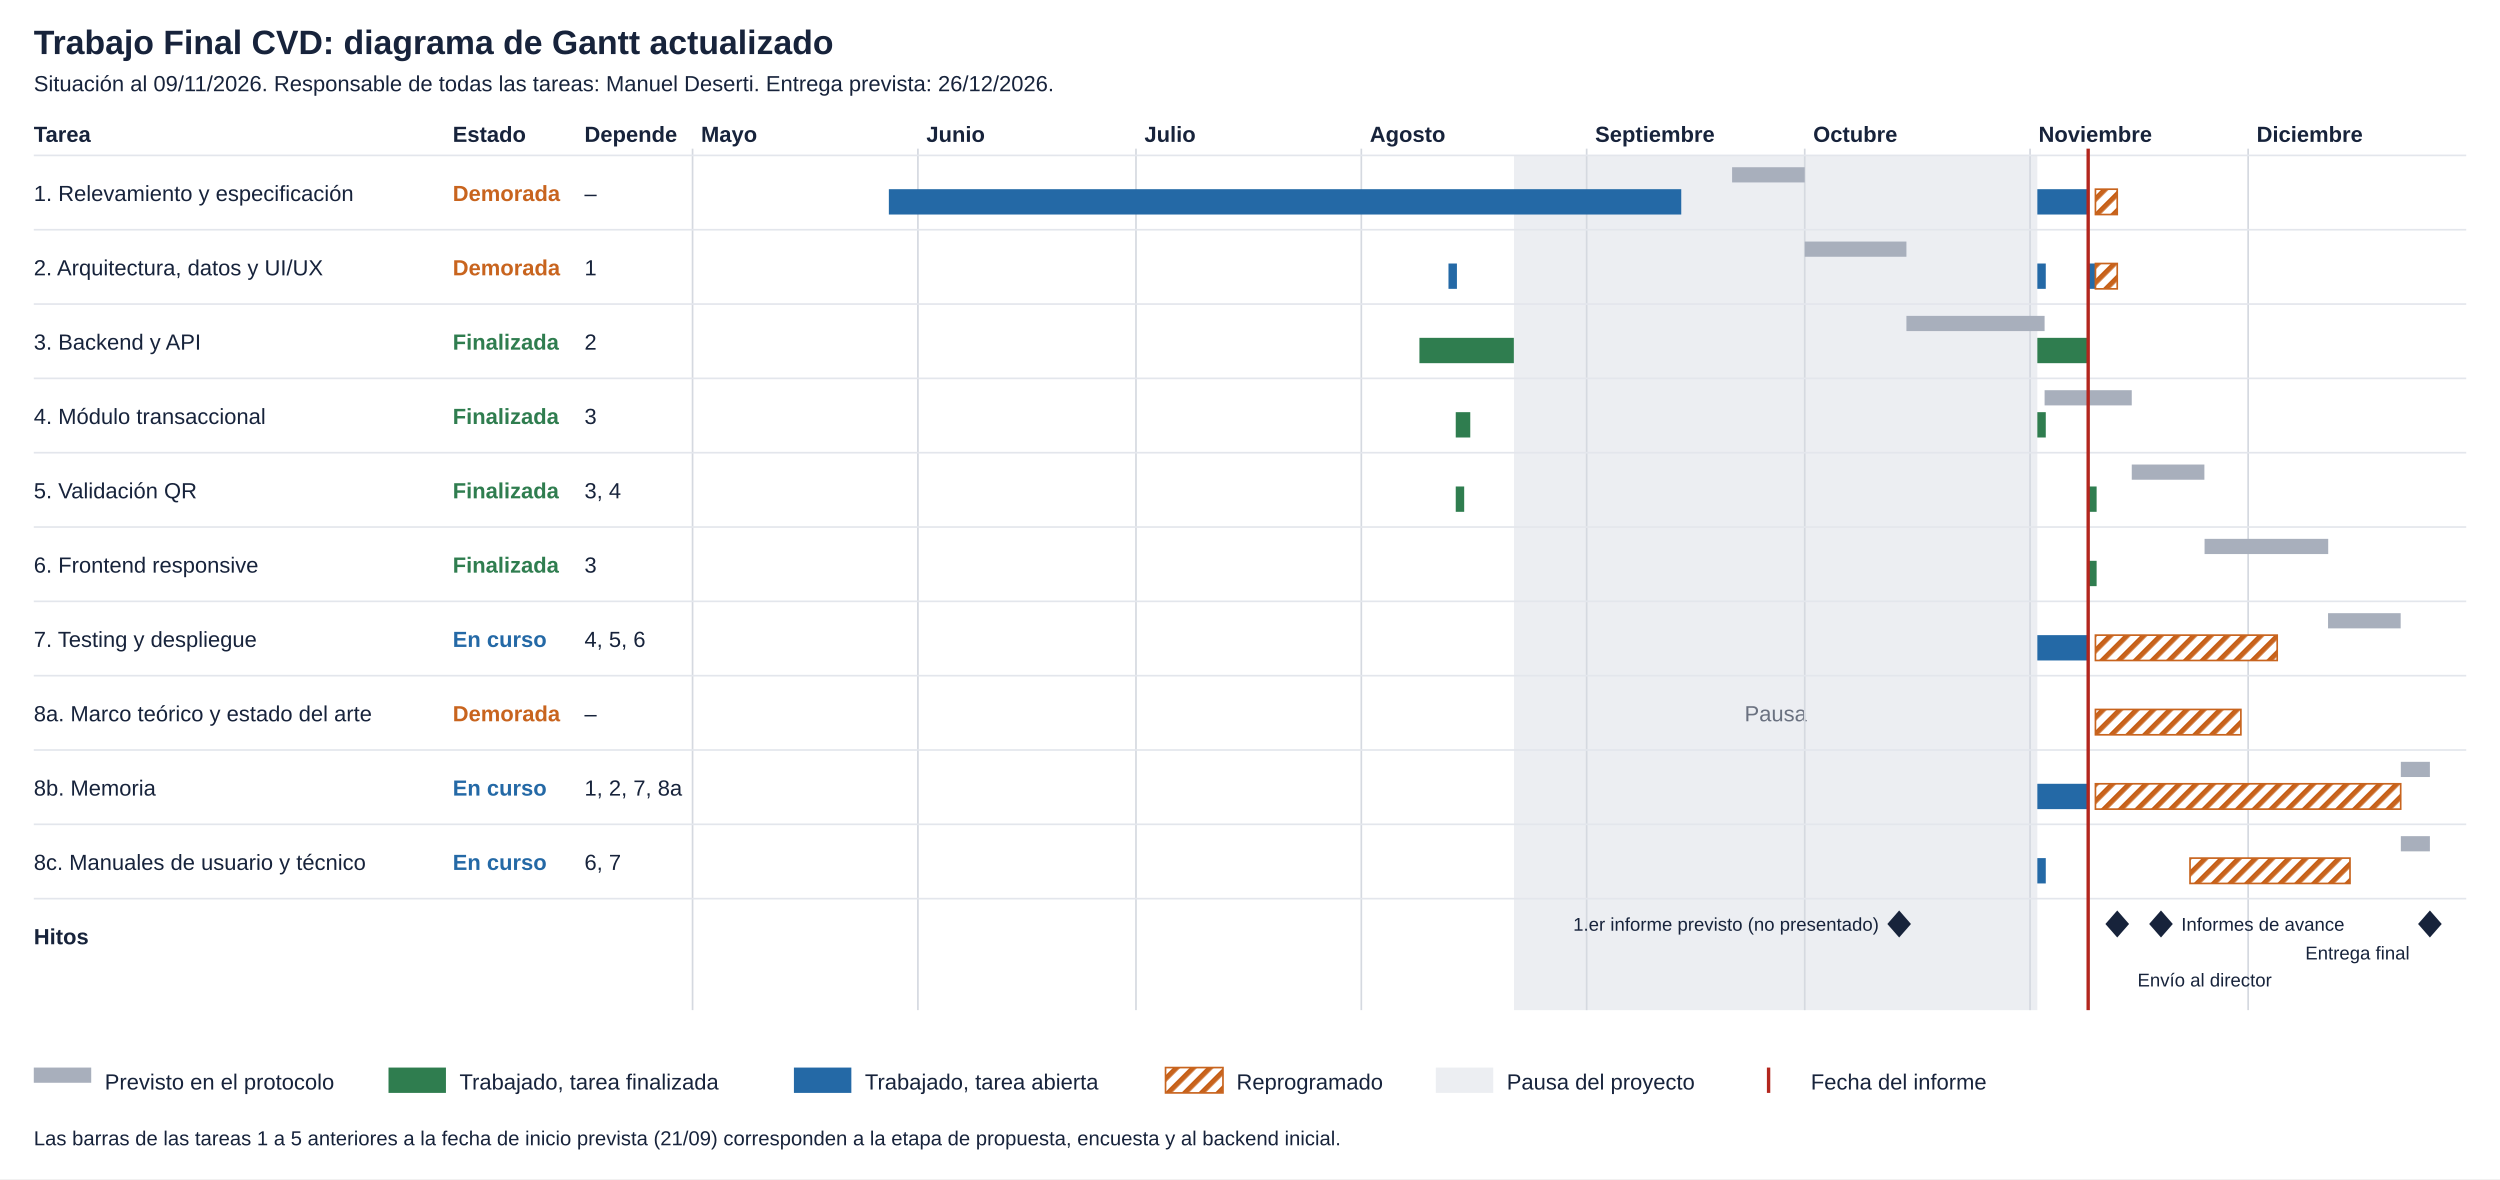
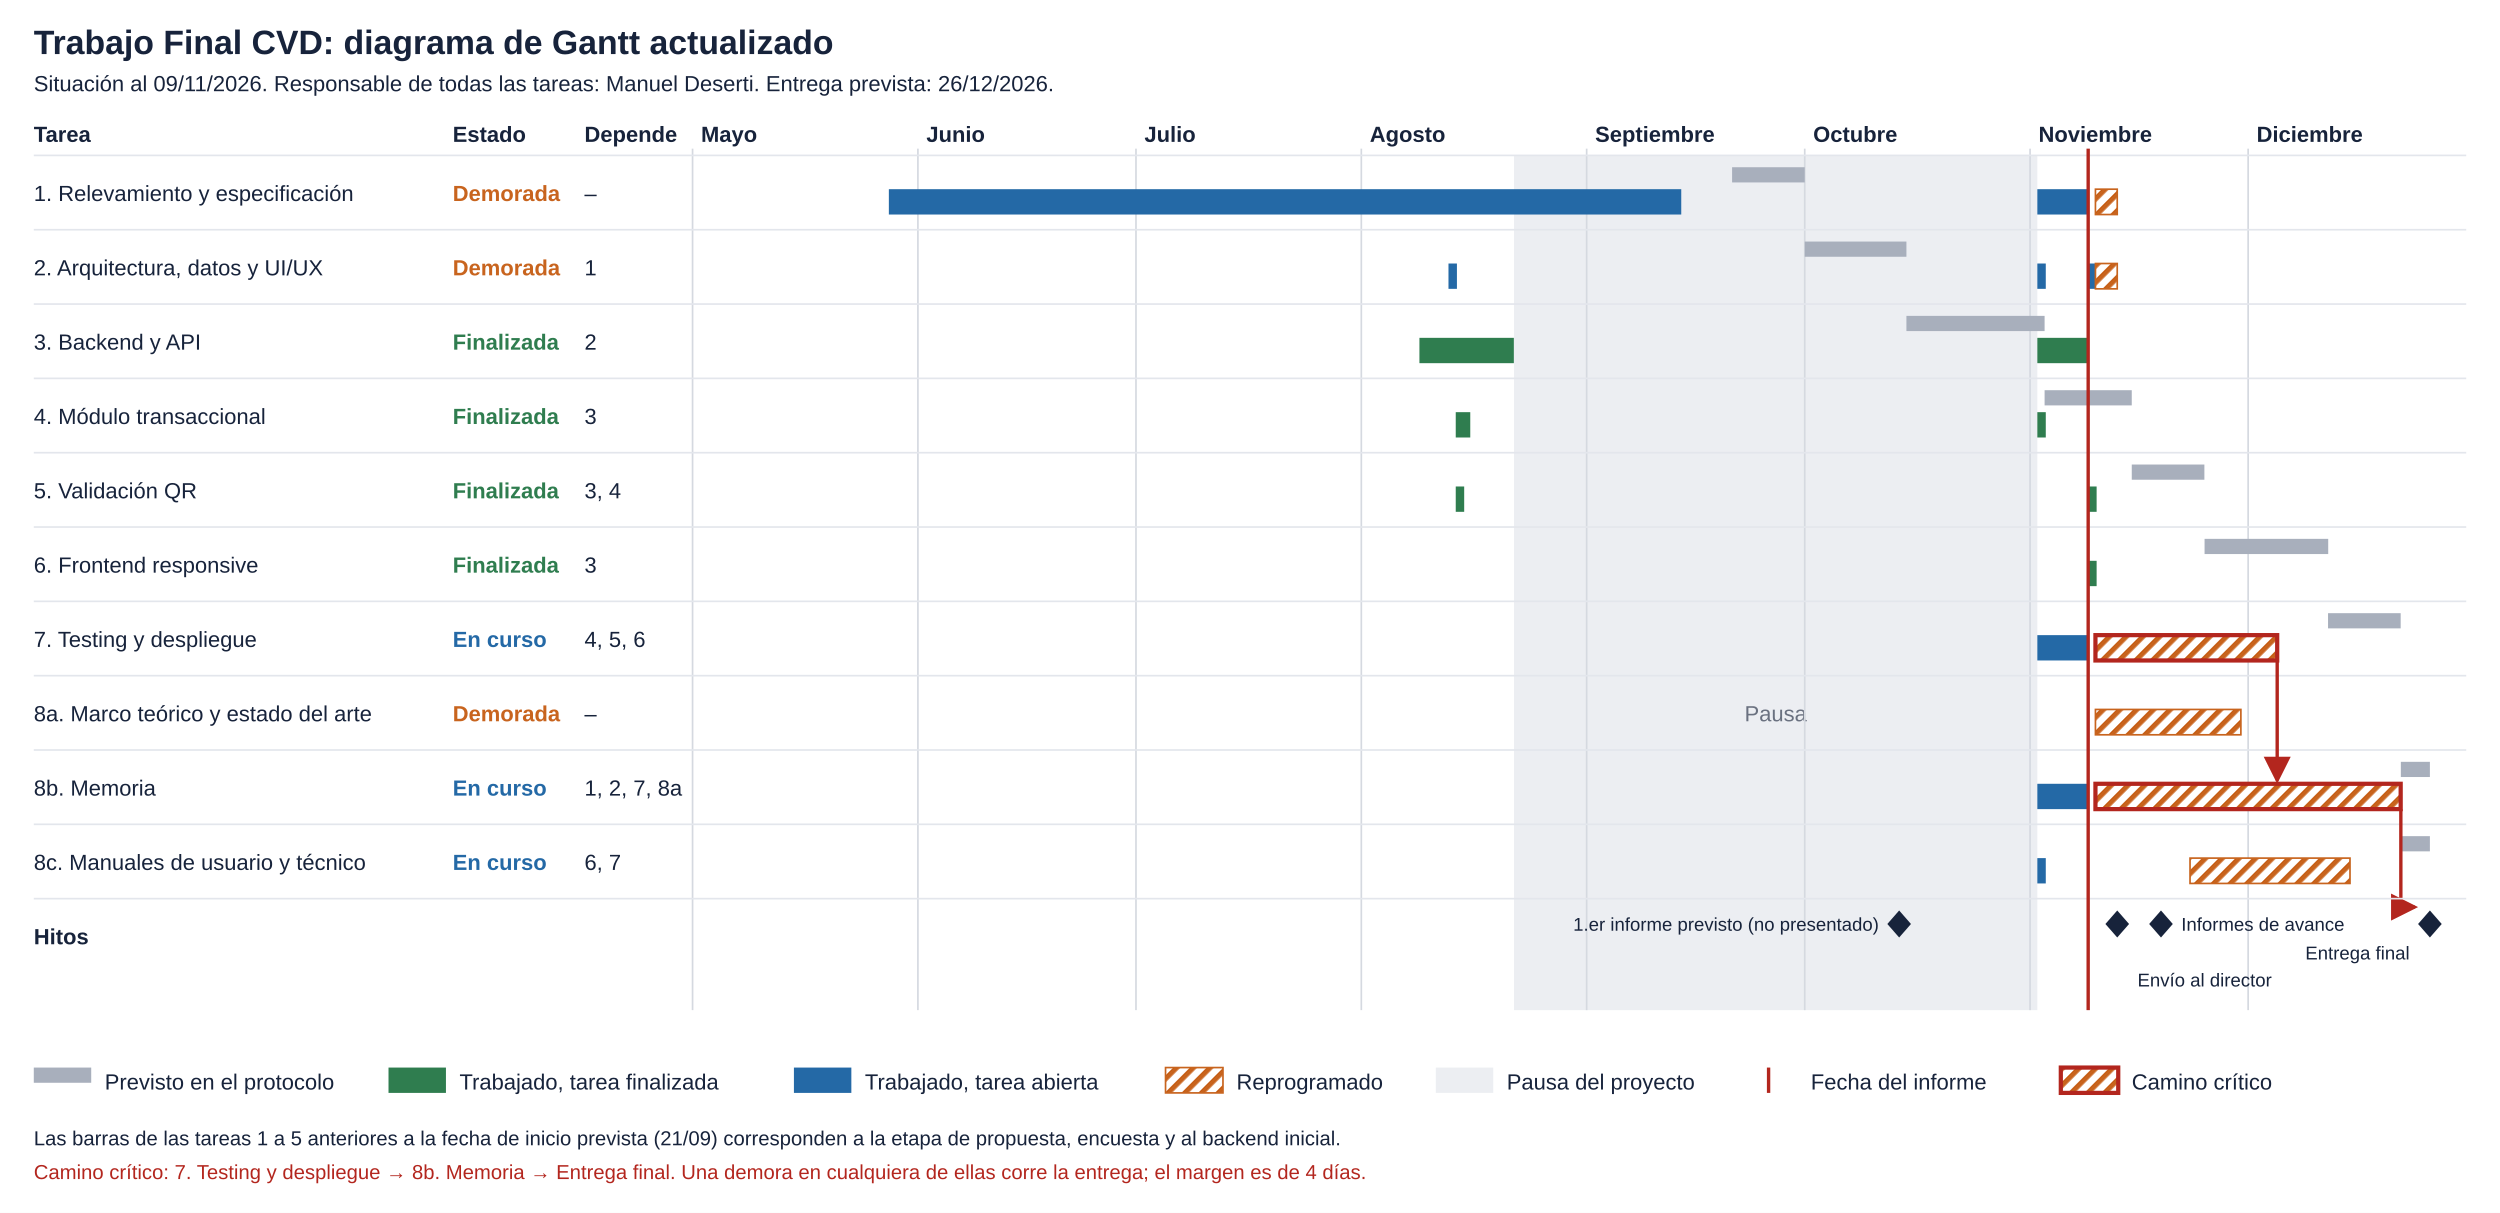
- <svg xmlns="http://www.w3.org/2000/svg" viewBox="0 0 1480 698" font-family="Arial, Helvetica, sans-serif" font-size="13" fill="#17233b">
+ <svg xmlns="http://www.w3.org/2000/svg" viewBox="0 0 1480 718" font-family="Arial, Helvetica, sans-serif" font-size="13" fill="#17233b">
  <defs>
    <pattern id="rayas" width="7" height="7" patternUnits="userSpaceOnUse" patternTransform="rotate(45)">
      <rect width="7" height="7" fill="#fff" />
      <rect width="3" height="7" fill="#c8641e" />
    </pattern>
  </defs>
-   <rect width="1480" height="698" fill="#fff" />
+   <rect width="1480" height="718" fill="#fff" />
  <text x="20.0" y="32" font-size="20" font-weight="700">Trabajo Final CVD: diagrama de Gantt actualizado</text>
  <text x="20.0" y="54">Situación al 09/11/2026. Responsable de todas las tareas: Manuel Deserti. Entrega prevista: 26/12/2026.</text>
  <text x="20.0" y="84" font-weight="700">Tarea</text>
  <text x="268.0" y="84" font-weight="700">Estado</text>
  <text x="346.0" y="84" font-weight="700">Depende</text>
  <rect x="896.3" y="92" width="309.8" height="506" fill="#eceef2" />
  <text x="1051.2" y="427" text-anchor="middle" fill="#6a7180">Pausa</text>
  <line x1="410.0" y1="88" x2="410.0" y2="598" stroke="#d5d9e0" />
  <text x="415.0" y="84" font-weight="700">Mayo</text>
  <line x1="543.4" y1="88" x2="543.4" y2="598" stroke="#d5d9e0" />
  <text x="548.4" y="84" font-weight="700">Junio</text>
  <line x1="672.5" y1="88" x2="672.5" y2="598" stroke="#d5d9e0" />
  <text x="677.5" y="84" font-weight="700">Julio</text>
  <line x1="805.9" y1="88" x2="805.9" y2="598" stroke="#d5d9e0" />
  <text x="810.9" y="84" font-weight="700">Agosto</text>
  <line x1="939.3" y1="88" x2="939.3" y2="598" stroke="#d5d9e0" />
  <text x="944.3" y="84" font-weight="700">Septiembre</text>
  <line x1="1068.4" y1="88" x2="1068.4" y2="598" stroke="#d5d9e0" />
  <text x="1073.4" y="84" font-weight="700">Octubre</text>
  <line x1="1201.8" y1="88" x2="1201.8" y2="598" stroke="#d5d9e0" />
  <text x="1206.8" y="84" font-weight="700">Noviembre</text>
  <line x1="1330.9" y1="88" x2="1330.9" y2="598" stroke="#d5d9e0" />
  <text x="1335.9" y="84" font-weight="700">Diciembre</text>
  <line x1="20" y1="92" x2="1460" y2="92" stroke="#e3e6ec" />
  <text x="20.0" y="119">1. Relevamiento y especificación</text>
  <text x="268.0" y="119" fill="#c8641e" font-weight="700">Demorada</text>
  <text x="346.0" y="119">–</text>
  <rect x="1025.4" y="99" width="43.0" height="9" fill="#a8afbc" />
  <rect x="526.2" y="112" width="469.1" height="15" fill="#2469a6" />
  <rect x="1206.1" y="112" width="30.1" height="15" fill="#2469a6" />
-   <rect x="1240.5" y="112" width="12.9" height="15" fill="url(#rayas)" stroke="#c8641e" />
+   <rect x="1240.5" y="112" width="12.9" height="15" fill="url(#rayas)" stroke="#c8641e" stroke-width="1" />
  <line x1="20" y1="136" x2="1460" y2="136" stroke="#e3e6ec" />
  <text x="20.0" y="163">2. Arquitectura, datos y UI/UX</text>
  <text x="268.0" y="163" fill="#c8641e" font-weight="700">Demorada</text>
  <text x="346.0" y="163">1</text>
  <rect x="1068.4" y="143" width="60.2" height="9" fill="#a8afbc" />
  <rect x="857.5" y="156" width="5.0" height="15" fill="#2469a6" />
  <rect x="1206.1" y="156" width="5.0" height="15" fill="#2469a6" />
  <rect x="1236.2" y="156" width="5.0" height="15" fill="#2469a6" />
-   <rect x="1240.5" y="156" width="12.9" height="15" fill="url(#rayas)" stroke="#c8641e" />
+   <rect x="1240.5" y="156" width="12.9" height="15" fill="url(#rayas)" stroke="#c8641e" stroke-width="1" />
  <line x1="20" y1="180" x2="1460" y2="180" stroke="#e3e6ec" />
  <text x="20.0" y="207">3. Backend y API</text>
  <text x="268.0" y="207" fill="#2f7d4f" font-weight="700">Finalizada</text>
  <text x="346.0" y="207">2</text>
  <rect x="1128.6" y="187" width="81.8" height="9" fill="#a8afbc" />
  <rect x="840.3" y="200" width="55.9" height="15" fill="#2f7d4f" />
  <rect x="1206.1" y="200" width="30.1" height="15" fill="#2f7d4f" />
  <line x1="20" y1="224" x2="1460" y2="224" stroke="#e3e6ec" />
  <text x="20.0" y="251">4. Módulo transaccional</text>
  <text x="268.0" y="251" fill="#2f7d4f" font-weight="700">Finalizada</text>
  <text x="346.0" y="251">3</text>
  <rect x="1210.4" y="231" width="51.6" height="9" fill="#a8afbc" />
  <rect x="861.8" y="244" width="8.6" height="15" fill="#2f7d4f" />
  <rect x="1206.1" y="244" width="5.0" height="15" fill="#2f7d4f" />
  <line x1="20" y1="268" x2="1460" y2="268" stroke="#e3e6ec" />
  <text x="20.0" y="295">5. Validación QR</text>
  <text x="268.0" y="295" fill="#2f7d4f" font-weight="700">Finalizada</text>
  <text x="346.0" y="295">3, 4</text>
  <rect x="1262.0" y="275" width="43.0" height="9" fill="#a8afbc" />
  <rect x="861.8" y="288" width="5.0" height="15" fill="#2f7d4f" />
  <rect x="1236.2" y="288" width="5.0" height="15" fill="#2f7d4f" />
  <line x1="20" y1="312" x2="1460" y2="312" stroke="#e3e6ec" />
  <text x="20.0" y="339">6. Frontend responsive</text>
  <text x="268.0" y="339" fill="#2f7d4f" font-weight="700">Finalizada</text>
  <text x="346.0" y="339">3</text>
  <rect x="1305.1" y="319" width="73.2" height="9" fill="#a8afbc" />
  <rect x="1236.2" y="332" width="5.0" height="15" fill="#2f7d4f" />
  <line x1="20" y1="356" x2="1460" y2="356" stroke="#e3e6ec" />
  <text x="20.0" y="383">7. Testing y despliegue</text>
  <text x="268.0" y="383" fill="#2469a6" font-weight="700">En curso</text>
  <text x="346.0" y="383">4, 5, 6</text>
  <rect x="1378.2" y="363" width="43.0" height="9" fill="#a8afbc" />
  <rect x="1206.1" y="376" width="30.1" height="15" fill="#2469a6" />
-   <rect x="1240.5" y="376" width="107.6" height="15" fill="url(#rayas)" stroke="#c8641e" />
+   <rect x="1240.5" y="376" width="107.6" height="15" fill="url(#rayas)" stroke="#b3261e" stroke-width="2.5" />
  <line x1="20" y1="400" x2="1460" y2="400" stroke="#e3e6ec" />
  <text x="20.0" y="427">8a. Marco teórico y estado del arte</text>
  <text x="268.0" y="427" fill="#c8641e" font-weight="700">Demorada</text>
  <text x="346.0" y="427">–</text>
-   <rect x="1240.5" y="420" width="86.1" height="15" fill="url(#rayas)" stroke="#c8641e" />
+   <rect x="1240.5" y="420" width="86.1" height="15" fill="url(#rayas)" stroke="#c8641e" stroke-width="1" />
  <line x1="20" y1="444" x2="1460" y2="444" stroke="#e3e6ec" />
  <text x="20.0" y="471">8b. Memoria</text>
  <text x="268.0" y="471" fill="#2469a6" font-weight="700">En curso</text>
  <text x="346.0" y="471">1, 2, 7, 8a</text>
  <rect x="1421.3" y="451" width="17.2" height="9" fill="#a8afbc" />
  <rect x="1206.1" y="464" width="30.1" height="15" fill="#2469a6" />
-   <rect x="1240.5" y="464" width="180.7" height="15" fill="url(#rayas)" stroke="#c8641e" />
+   <rect x="1240.5" y="464" width="180.7" height="15" fill="url(#rayas)" stroke="#b3261e" stroke-width="2.5" />
  <line x1="20" y1="488" x2="1460" y2="488" stroke="#e3e6ec" />
  <text x="20.0" y="515">8c. Manuales de usuario y técnico</text>
  <text x="268.0" y="515" fill="#2469a6" font-weight="700">En curso</text>
  <text x="346.0" y="515">6, 7</text>
  <rect x="1421.3" y="495" width="17.2" height="9" fill="#a8afbc" />
  <rect x="1206.1" y="508" width="5.0" height="15" fill="#2469a6" />
-   <rect x="1296.5" y="508" width="94.7" height="15" fill="url(#rayas)" stroke="#c8641e" />
+   <rect x="1296.5" y="508" width="94.7" height="15" fill="url(#rayas)" stroke="#c8641e" stroke-width="1" />
+   <defs>
+     <marker id="punta" markerWidth="8" markerHeight="8" refX="7" refY="4" orient="auto">
+       <path d="M0 0L8 4L0 8Z" fill="#b3261e" />
+     </marker>
+   </defs>
+   <path d="M1348.1 391V462" stroke="#b3261e" stroke-width="2" fill="none" marker-end="url(#punta)" />
+   <path d="M1421.3 479V537H1429.5" stroke="#b3261e" stroke-width="2" fill="none" marker-end="url(#punta)" />
  <line x1="20" y1="532" x2="1460" y2="532" stroke="#e3e6ec" />
  <text x="20.0" y="559" font-weight="700">Hitos</text>
  <path d="M1124.3 539l7 8l-7 8l-7-8z" fill="#17233b" />
  <text x="1112.3" y="551" text-anchor="end" font-size="11">1.er informe previsto (no presentado)</text>
  <path d="M1253.4 539l7 8l-7 8l-7-8z" fill="#17233b" />
  <text x="1265.4" y="584" text-anchor="start" font-size="11">Envío al director</text>
  <path d="M1279.3 539l7 8l-7 8l-7-8z" fill="#17233b" />
  <text x="1291.3" y="551" text-anchor="start" font-size="11">Informes de avance</text>
  <path d="M1438.5 539l7 8l-7 8l-7-8z" fill="#17233b" />
  <text x="1426.5" y="568" text-anchor="end" font-size="11">Entrega final</text>
  <line x1="1236.2" y1="88" x2="1236.2" y2="598" stroke="#b3261e" stroke-width="2" />
  <rect x="20" y="632" width="34" height="9" fill="#a8afbc" />
  <text x="62.0" y="645">Previsto en el protocolo</text>
  <rect x="230" y="632" width="34" height="15" fill="#2f7d4f" />
  <text x="272.0" y="645">Trabajado, tarea finalizada</text>
  <rect x="470" y="632" width="34" height="15" fill="#2469a6" />
  <text x="512.0" y="645">Trabajado, tarea abierta</text>
  <rect x="690" y="632" width="34" height="15" fill="url(#rayas)" stroke="#c8641e" />
  <text x="732.0" y="645">Reprogramado</text>
  <rect x="850" y="632" width="34" height="15" fill="#eceef2" />
  <text x="892.0" y="645">Pausa del proyecto</text>
  <line x1="1047" x2="1047" y1="632" y2="647" stroke="#b3261e" stroke-width="2" />
  <text x="1072.0" y="645">Fecha del informe</text>
+   <rect x="1220" y="632" width="34" height="15" fill="url(#rayas)" stroke="#b3261e" stroke-width="2.5" />
+   <text x="1262.0" y="645">Camino crítico</text>
  <text x="20.0" y="678" font-size="12">Las barras de las tareas 1 a 5 anteriores a la fecha de inicio prevista (21/09) corresponden a la etapa de propuesta, encuesta y al backend inicial.</text>
+   <text x="20.0" y="698" font-size="12" fill="#b3261e">Camino crítico: 7. Testing y despliegue → 8b. Memoria → Entrega final. Una demora en cualquiera de ellas corre la entrega; el margen es de 4 días.</text>
</svg>
